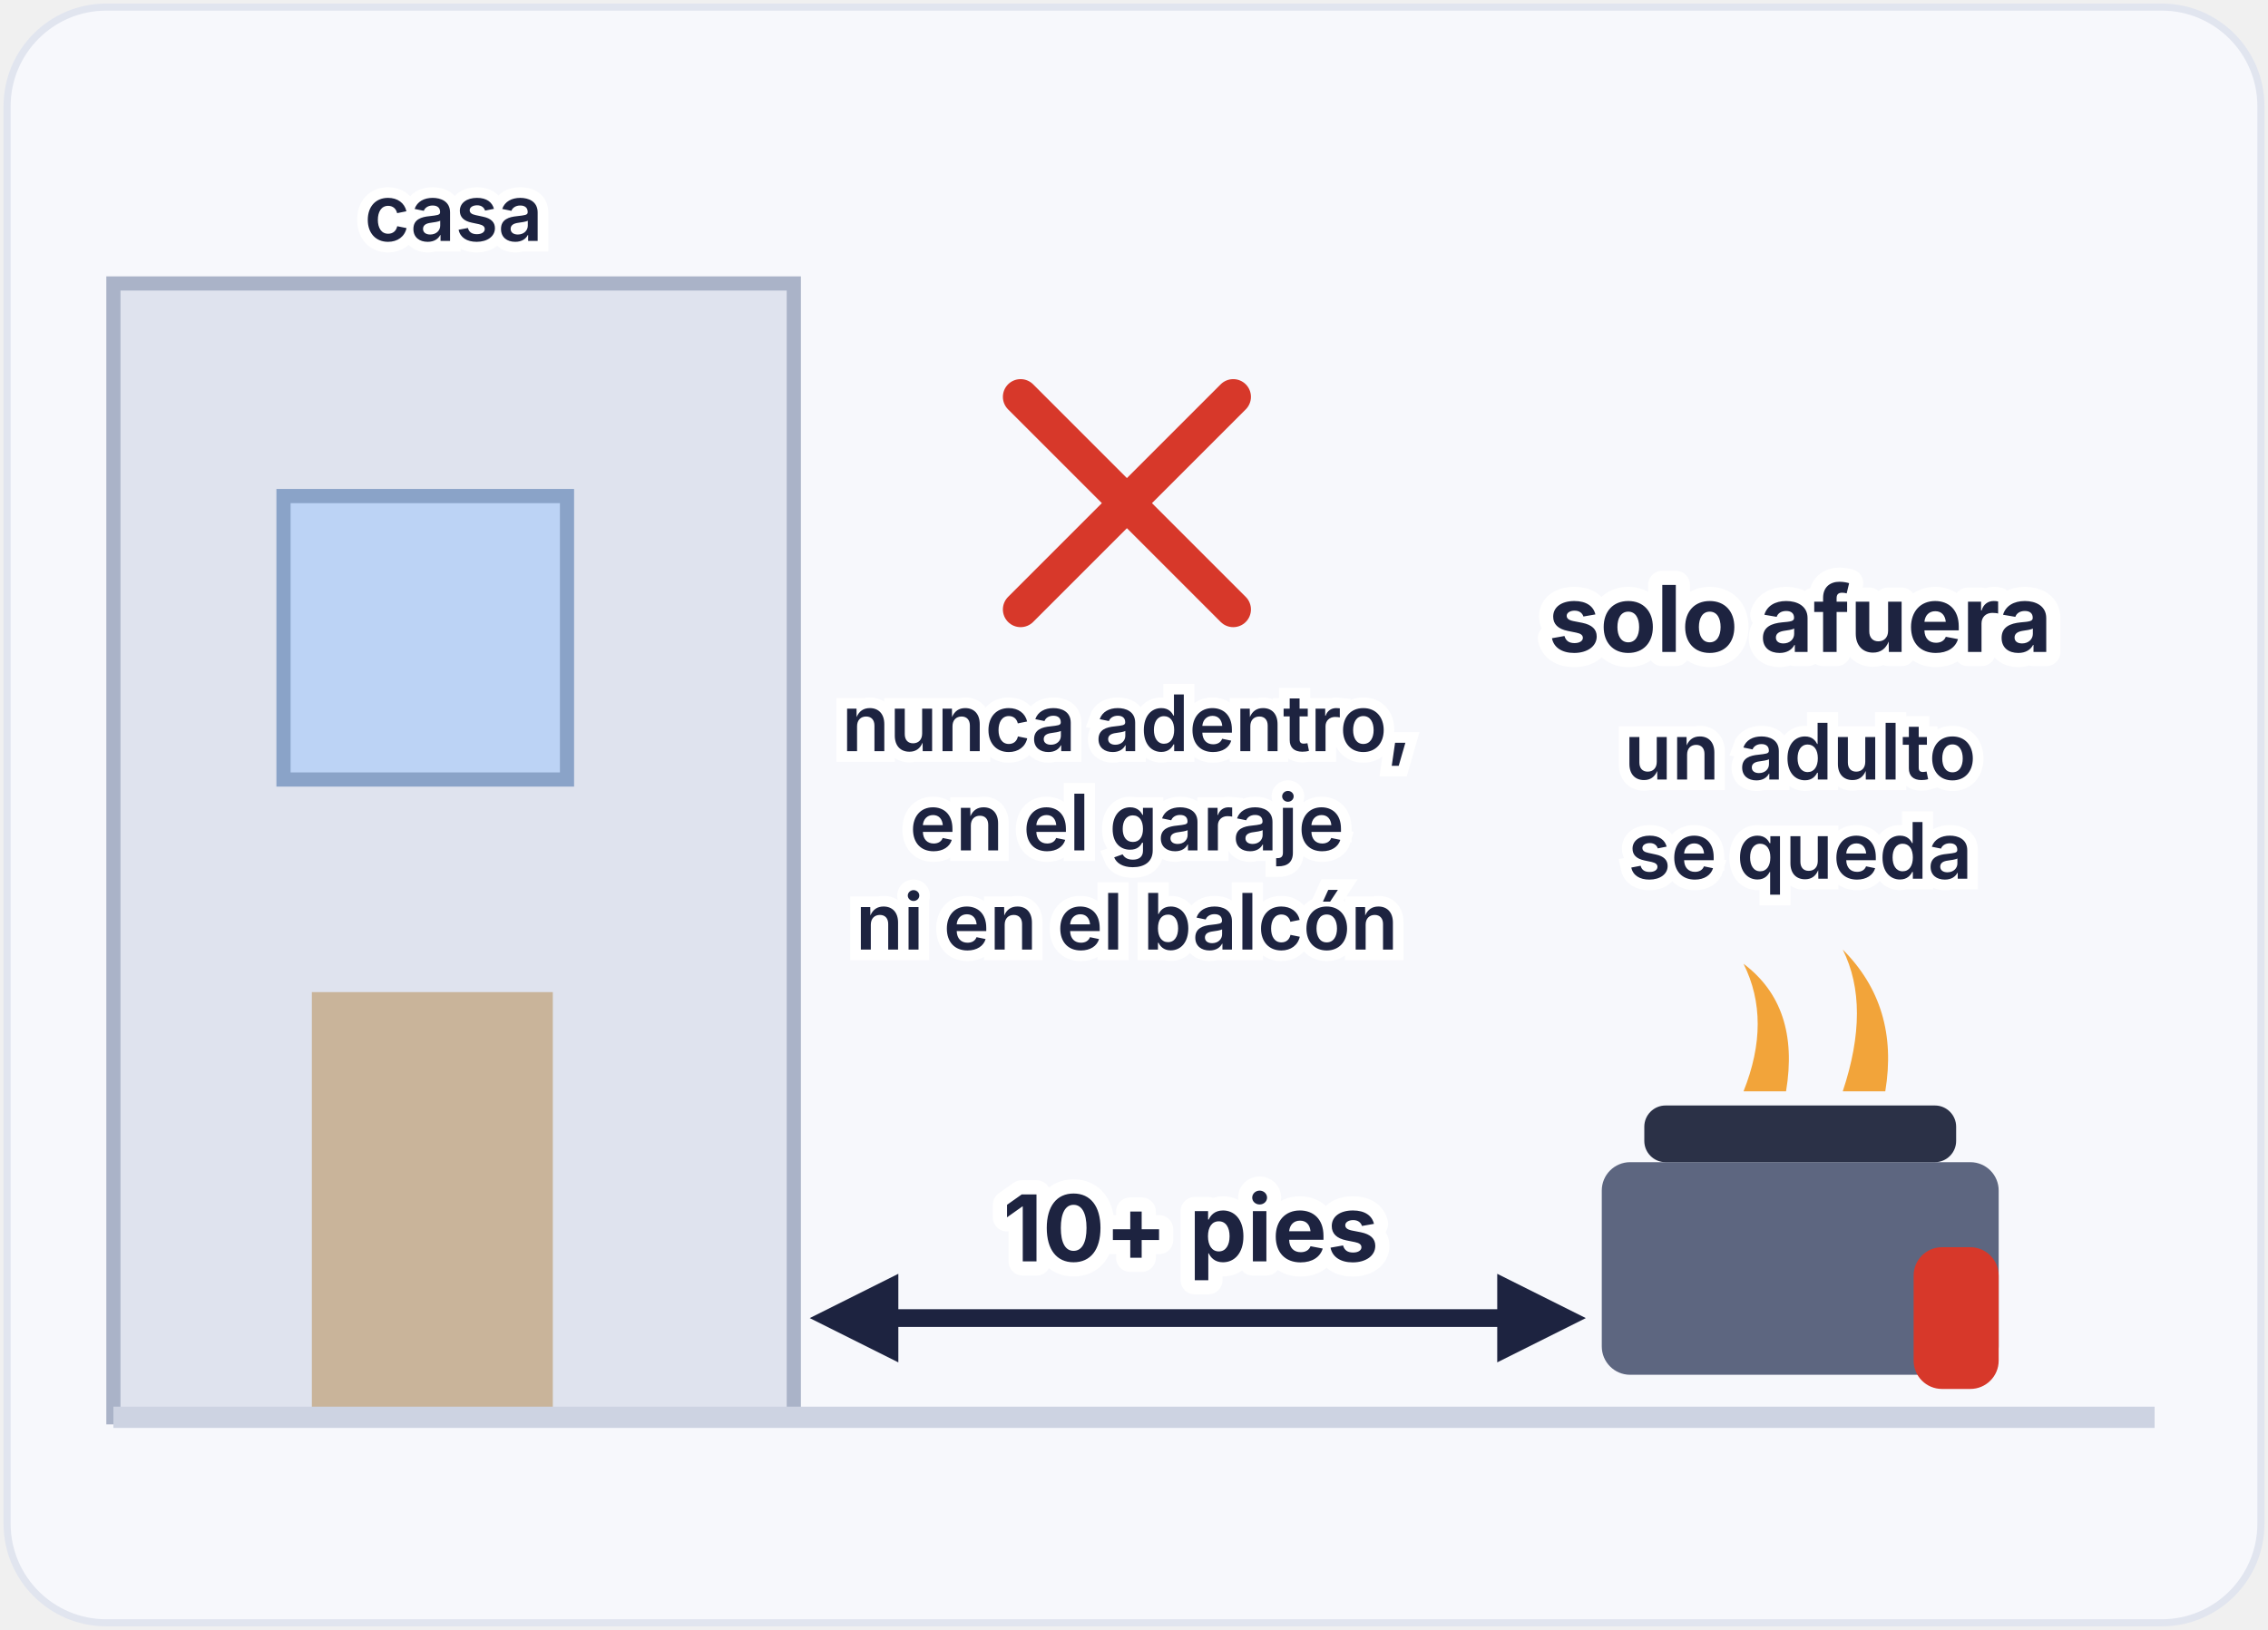
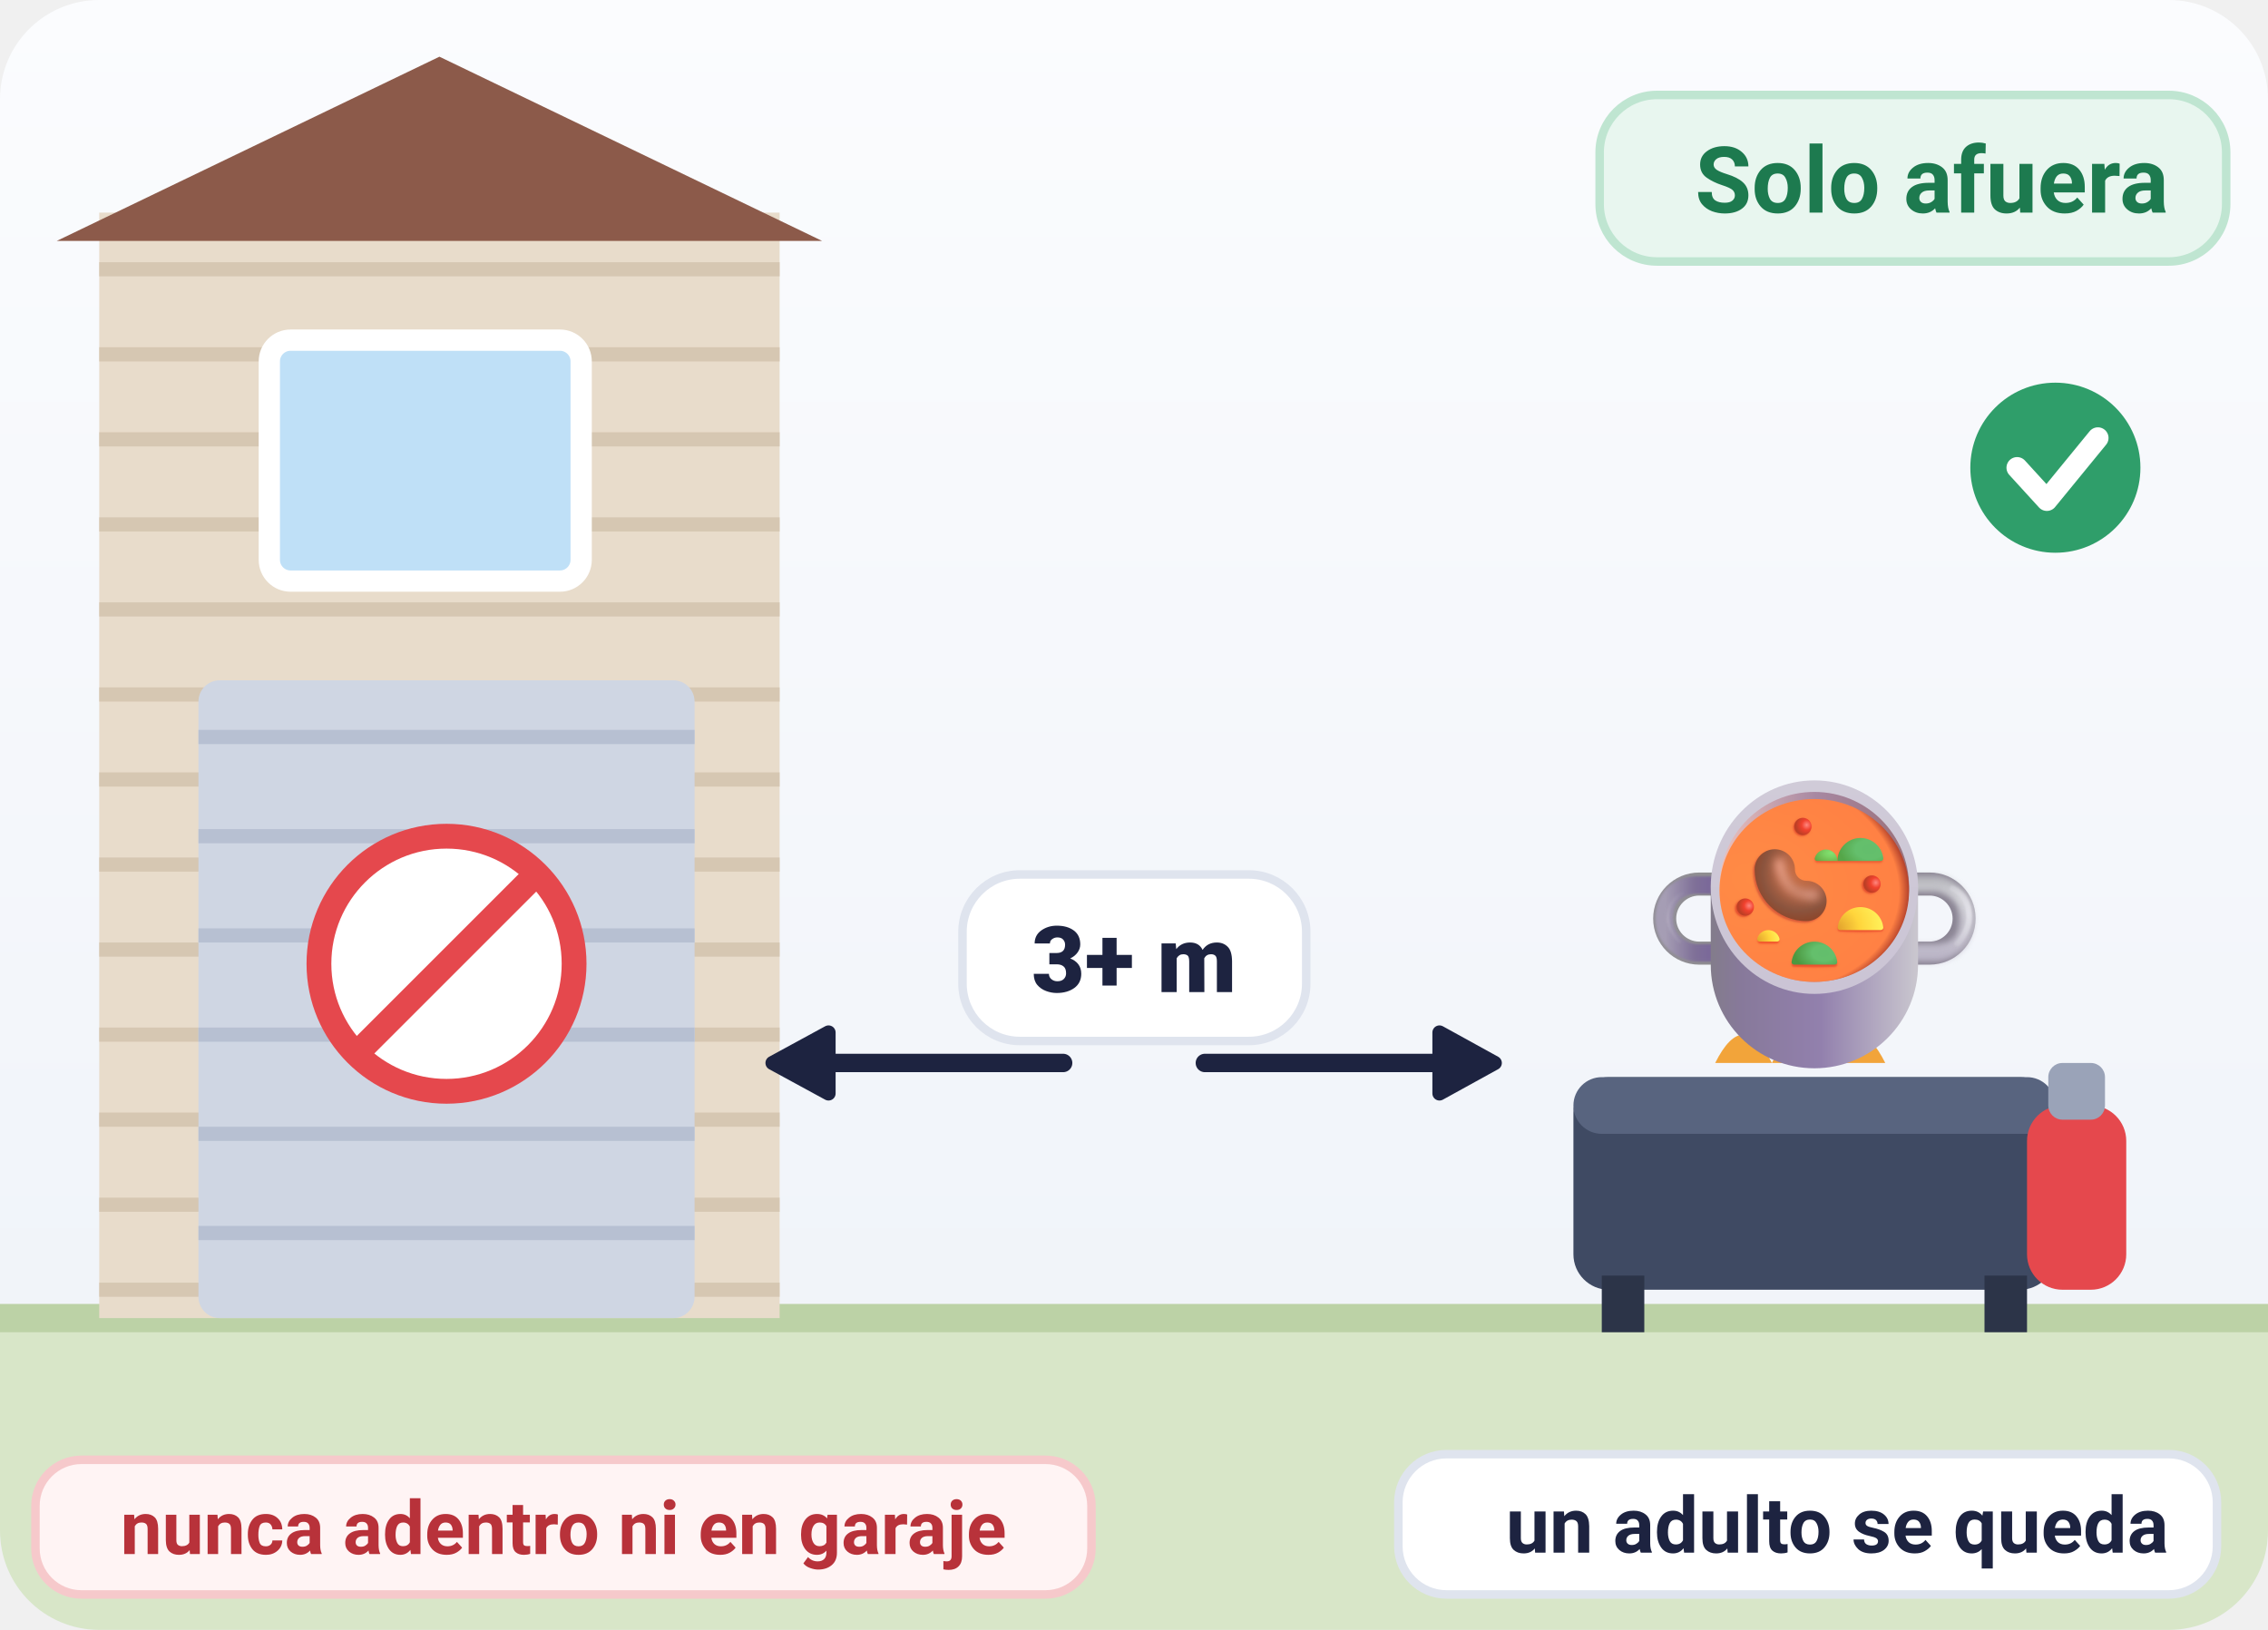
- <svg xmlns="http://www.w3.org/2000/svg" viewBox="0 0 320 230" role="img" aria-label="Estufa de campamento: solo afuera, a más de 10 pies de la casa, nunca en el garaje o balcón; un adulto se queda">
+ <svg xmlns="http://www.w3.org/2000/svg" viewBox="0 0 320 230" role="img" aria-label="Estufa de campamento o parrilla: solo afuera, a más de 3 metros de la casa, nunca adentro ni en el garaje. Un adulto se queda con ella.">
  <defs>
-     <marker id="ah" viewBox="0 0 10 10" refX="7" refY="5" markerWidth="5" markerHeight="5" orient="auto-start-reverse">
-       <path d="M0 0 L10 5 L0 10 z" fill="#1d2340" />
-     </marker>
-     <marker id="ahr" viewBox="0 0 10 10" refX="7" refY="5" markerWidth="5" markerHeight="5" orient="auto-start-reverse">
-       <path d="M0 0 L10 5 L0 10 z" fill="#d7382a" />
-     </marker>
-     <style>.lb{font:700 13px system-ui,-apple-system,sans-serif;fill:#1d2340;paint-order:stroke;stroke:#fff;stroke-width:4px;stroke-linejoin:round}.sm{font:600 11px system-ui,-apple-system,sans-serif;fill:#1d2340;paint-order:stroke;stroke:#fff;stroke-width:3px}.big{font:800 18px system-ui,-apple-system,sans-serif;fill:#1d2340}.rd{fill:#d7382a}</style>
+     <linearGradient id="bg" x1="0" y1="0" x2="0" y2="1">
+       <stop offset="0" stop-color="#fbfcfe" />
+       <stop offset="1" stop-color="#eef2f8" />
+     </linearGradient>
+     <clipPath id="card">
+       <rect x="0" y="0" width="320" height="230" rx="14" />
+     </clipPath>
+     <symbol id="s0_sym" viewBox="0 0 32 32" fill="none">
+       <path fill-rule="evenodd" clip-rule="evenodd" d="M2 17C2 14.79 3.79 13 6 13H12V21H6C3.791 21 2 19.21 2 17ZM6 15C4.895 15 4 15.9 4 17C4 18.1 4.9 19 6 19H10V15H6Z" fill="url(#s0_13)" />
+       <path fill-rule="evenodd" clip-rule="evenodd" d="M20 13H26C28.209 13 30 14.79 30 17C30 19.21 28.21 21 26 21H20V13ZM22 15V19H26C27.105 19 28 18.1 28 17C28 15.9 27.1 15 26 15H22Z" fill="url(#s0_14)" />
+       <g filter="url(#s0_0)">
+         <path fill-rule="evenodd" clip-rule="evenodd" d="M4.535 15.2C4.137 15.46 3.72 15.96 3.72 17.03C3.719 17.82 4.07 18.35 4.51 18.7C4.988 19.08 5.52 19.22 5.76 19.22H7.359C7.774 19.22 8.11 19.55 8.11 19.97C8.109 20.38 7.77 20.72 7.36 20.72H5.758C5.148 20.72 4.29 20.44 3.58 19.87C2.839 19.28 2.22 18.34 2.22 17.03C2.219 15.47 2.88 14.5 3.7 13.95C4.474 13.43 5.32 13.34 5.7 13.34H7.64L7.641 14.09L7.641 14.84H5.695C5.504 14.84 4.98 14.9 4.54 15.2ZM8.391 14.09C8.391 14.5 8.05 14.84 7.64 14.84L7.641 14.09L7.64 13.34C8.054 13.34 8.39 13.67 8.39 14.09Z" fill="url(#s0_15)" />
+       </g>
+       <g filter="url(#s0_1)">
+         <path fill-rule="evenodd" clip-rule="evenodd" d="M27.909 15.26C28.307 15.6 28.7 16.17 28.7 17.09C28.703 17.99 28.35 18.49 27.99 18.79C27.605 19.11 26.75 19.22 26.5 19.22H24.944C24.53 19.22 24.19 19.55 24.19 19.97C24.194 20.38 24.53 20.72 24.94 20.72H26.498C27.069 20.72 27.87 20.5 28.55 19.94C29.257 19.36 29.78 18.43 29.78 17.09C29.781 15.7 29.19 14.73 28.49 14.13C27.979 13.68 27.26 13.28 26.56 13.28H24.672L24.672 14.03V14.652C25.291 14.65 25.86 14.65 26.46 14.65C26.953 14.65 27.62 15.01 27.91 15.26ZM23.922 14.03C23.922 14.45 24.26 14.65 24.67 14.65V14.031L24.672 13.28C24.258 13.28 23.92 13.62 23.92 14.03Z" fill="url(#s0_16)" />
+       </g>
+       <path d="M7 14H25V21C25 25.97 20.97 30 16 30V30C11.029 30 7 25.97 7 21V14Z" fill="url(#s0_17)" />
+       <ellipse cx="16" cy="14.27" rx="9" ry="9.27" fill="url(#s0_18)" />
+       <ellipse cx="15.99" cy="14.25" rx="8.23" ry="8.25" fill="url(#s0_19)" />
+       <ellipse cx="15.99" cy="14.56" rx="8.23" ry="7.94" fill="url(#s0_20)" />
+       <g filter="url(#s0_2)">
+         <path d="M20 16.11C19.357 16.11 18.22 17.04 18.03 17.88C17.998 18.01 18.1 18.12 18.23 18.12C18.572 18.14 19.24 18.17 20 18.17C20.756 18.17 21.43 18.14 21.77 18.12C21.899 18.12 22 18.01 21.97 17.88C21.779 17.1 20.72 16.11 20 16.11Z" fill="#EB502E" />
+       </g>
+       <g filter="url(#s0_3)">
+         <path d="M16 19.17C15.357 19.17 14.22 20.11 14.03 20.94C13.998 21.07 14.1 21.18 14.23 21.19C14.572 21.2 15.24 21.23 16 21.23C16.756 21.23 17.43 21.2 17.77 21.19C17.899 21.18 18 21.07 17.97 20.94C17.779 20.16 16.72 19.17 16 19.17Z" fill="#EB502E" />
+       </g>
+       <path d="M20 16C18.98 16 18.14 16.76 18.02 17.75C17.998 17.89 18.11 18 18.25 18H21.75C21.888 18 22 17.89 21.98 17.75C21.862 16.76 21.02 16 20 16Z" fill="url(#s0_21)" />
+       <g filter="url(#s0_4)">
+         <path fill-rule="evenodd" clip-rule="evenodd" d="M17.985 12.16C17.985 11.07 18.87 10.19 19.96 10.19C20.973 10.19 21.8 10.94 21.93 11.91C21.945 12.04 21.83 12.16 21.69 12.16H17.985ZM16.037 11.91C16.148 11.48 16.53 11.17 17 11.17C17.542 11.17 17.99 11.61 17.99 12.16H16.256C16.118 12.16 16 12.04 16.04 11.91Z" fill="#F15C31" />
+       </g>
+       <path d="M20 10C18.895 10 18 10.9 18 12H21.75C21.888 12 22 11.89 21.98 11.75C21.862 10.76 21.02 10 20 10Z" fill="url(#s0_22)" />
+       <path d="M17 11C16.533 11 16.14 11.32 16.03 11.75C15.997 11.89 16.11 12 16.25 12H18C18 11.45 17.55 11 17 11Z" fill="url(#s0_23)" />
+       <g filter="url(#s0_5)">
+         <path d="M11.996 18.17C11.553 18.17 11.18 18.49 11.08 18.92C11.044 19.06 11.16 19.17 11.3 19.17H12.695C12.833 19.17 12.95 19.06 12.92 18.92C12.811 18.49 12.44 18.17 12 18.17Z" fill="#F1512A" />
+       </g>
+       <path d="M12 18C11.533 18 11.14 18.32 11.03 18.75C10.997 18.89 11.11 19 11.25 19H12.75C12.888 19 13 18.89 12.97 18.75C12.859 18.32 12.47 18 12 18Z" fill="url(#s0_24)" />
+       <path d="M16 19C14.98 19 14.14 19.76 14.02 20.75C13.998 20.89 14.11 21 14.25 21H17.75C17.888 21 18 20.89 17.98 20.75C17.862 19.76 17.02 19 16 19Z" fill="url(#s0_25)" />
+       <g filter="url(#s0_6)">
+         <circle cx="9.84" cy="16.12" r="0.75" fill="#E44F2E" />
+       </g>
+       <g filter="url(#s0_7)">
+         <circle cx="20.86" cy="14.1" r="0.75" fill="#E44F2E" />
+       </g>
+       <circle cx="10" cy="16" r="0.75" fill="url(#s0_26)" />
+       <g filter="url(#s0_8)">
+         <circle cx="14.91" cy="9.09" r="0.75" fill="#E44F2E" />
+       </g>
+       <circle cx="15" cy="9" r="0.75" fill="url(#s0_27)" />
+       <circle cx="21" cy="14" r="0.75" fill="url(#s0_28)" />
+       <g filter="url(#s0_9)">
+         <path fill-rule="evenodd" clip-rule="evenodd" d="M12.422 11.13C13.388 11.13 14.17 11.91 14.17 12.88C14.172 13.43 14.62 13.87 15.17 13.87C16.133 13.87 16.92 14.66 16.92 15.62C16.917 16.59 16.13 17.37 15.17 17.37C12.684 17.37 10.67 15.36 10.67 12.88C10.672 11.91 11.46 11.13 12.42 11.13Z" fill="#D95B39" />
+       </g>
+       <path fill-rule="evenodd" clip-rule="evenodd" d="M12.561 10.98C13.528 10.98 14.31 11.76 14.31 12.73C14.311 13.28 14.76 13.72 15.31 13.72C16.273 13.72 17.06 14.5 17.06 15.47C17.056 16.44 16.27 17.22 15.31 17.22C12.824 17.22 10.81 15.21 10.81 12.73C10.811 11.76 11.59 10.98 12.56 10.98Z" fill="url(#s0_29)" />
+       <g filter="url(#s0_10)">
+         <path d="M12.969 12.16C13.026 12.61 13.19 13.55 13.91 14.27C14.619 14.98 16.03 14.97 16.03 14.97" stroke="url(#s0_30)" stroke-width="0.75" stroke-linecap="round" />
+       </g>
+       <g filter="url(#s0_11)">
+         <path d="M4.297 19.02C3.958 18.75 3.27 17.85 3.27 16.95C3.266 15.17 4.7 14.72 4.7 14.72" stroke="url(#s0_31)" stroke-width="0.25" stroke-linecap="round" />
+       </g>
+       <g filter="url(#s0_12)">
+         <path d="M28.406 19.17C28.745 18.88 29.44 17.87 29.44 16.87C29.438 14.88 28 14.38 28 14.38" stroke="url(#s0_32)" stroke-width="0.5" stroke-linecap="round" />
+       </g>
+       <defs>
+         <filter id="s0_0" x="1.97" y="13.09" width="6.67" height="7.88" filterUnits="userSpaceOnUse" color-interpolation-filters="sRGB">
+           <feFlood flood-opacity="0" result="BackgroundImageFix" />
+           <feBlend mode="normal" in="SourceGraphic" in2="BackgroundImageFix" result="shape" />
+           <feGaussianBlur stdDeviation="0.12" result="effect1_foregroundBlur_18_29109" />
+         </filter>
+         <filter id="s0_1" x="23.42" y="12.78" width="6.86" height="8.44" filterUnits="userSpaceOnUse" color-interpolation-filters="sRGB">
+           <feFlood flood-opacity="0" result="BackgroundImageFix" />
+           <feBlend mode="normal" in="SourceGraphic" in2="BackgroundImageFix" result="shape" />
+           <feGaussianBlur stdDeviation="0.25" result="effect1_foregroundBlur_18_29109" />
+         </filter>
+         <filter id="s0_2" x="17.77" y="15.86" width="4.45" height="2.56" filterUnits="userSpaceOnUse" color-interpolation-filters="sRGB">
+           <feFlood flood-opacity="0" result="BackgroundImageFix" />
+           <feBlend mode="normal" in="SourceGraphic" in2="BackgroundImageFix" result="shape" />
+           <feGaussianBlur stdDeviation="0.12" result="effect1_foregroundBlur_18_29109" />
+         </filter>
+         <filter id="s0_3" x="13.77" y="18.92" width="4.45" height="2.56" filterUnits="userSpaceOnUse" color-interpolation-filters="sRGB">
+           <feFlood flood-opacity="0" result="BackgroundImageFix" />
+           <feBlend mode="normal" in="SourceGraphic" in2="BackgroundImageFix" result="shape" />
+           <feGaussianBlur stdDeviation="0.12" result="effect1_foregroundBlur_18_29109" />
+         </filter>
+         <filter id="s0_4" x="15.78" y="9.94" width="6.4" height="2.47" filterUnits="userSpaceOnUse" color-interpolation-filters="sRGB">
+           <feFlood flood-opacity="0" result="BackgroundImageFix" />
+           <feBlend mode="normal" in="SourceGraphic" in2="BackgroundImageFix" result="shape" />
+           <feGaussianBlur stdDeviation="0.12" result="effect1_foregroundBlur_18_29109" />
+         </filter>
+         <filter id="s0_5" x="10.82" y="17.92" width="2.35" height="1.5" filterUnits="userSpaceOnUse" color-interpolation-filters="sRGB">
+           <feFlood flood-opacity="0" result="BackgroundImageFix" />
+           <feBlend mode="normal" in="SourceGraphic" in2="BackgroundImageFix" result="shape" />
+           <feGaussianBlur stdDeviation="0.12" result="effect1_foregroundBlur_18_29109" />
+         </filter>
+         <filter id="s0_6" x="8.84" y="15.12" width="2" height="2" filterUnits="userSpaceOnUse" color-interpolation-filters="sRGB">
+           <feFlood flood-opacity="0" result="BackgroundImageFix" />
+           <feBlend mode="normal" in="SourceGraphic" in2="BackgroundImageFix" result="shape" />
+           <feGaussianBlur stdDeviation="0.12" result="effect1_foregroundBlur_18_29109" />
+         </filter>
+         <filter id="s0_7" x="19.86" y="13.1" width="2" height="2" filterUnits="userSpaceOnUse" color-interpolation-filters="sRGB">
+           <feFlood flood-opacity="0" result="BackgroundImageFix" />
+           <feBlend mode="normal" in="SourceGraphic" in2="BackgroundImageFix" result="shape" />
+           <feGaussianBlur stdDeviation="0.12" result="effect1_foregroundBlur_18_29109" />
+         </filter>
+         <filter id="s0_8" x="13.91" y="8.09" width="2" height="2" filterUnits="userSpaceOnUse" color-interpolation-filters="sRGB">
+           <feFlood flood-opacity="0" result="BackgroundImageFix" />
+           <feBlend mode="normal" in="SourceGraphic" in2="BackgroundImageFix" result="shape" />
+           <feGaussianBlur stdDeviation="0.12" result="effect1_foregroundBlur_18_29109" />
+         </filter>
+         <filter id="s0_9" x="10.42" y="10.88" width="6.74" height="6.74" filterUnits="userSpaceOnUse" color-interpolation-filters="sRGB">
+           <feFlood flood-opacity="0" result="BackgroundImageFix" />
+           <feBlend mode="normal" in="SourceGraphic" in2="BackgroundImageFix" result="shape" />
+           <feGaussianBlur stdDeviation="0.12" result="effect1_foregroundBlur_18_29109" />
+         </filter>
+         <filter id="s0_10" x="11.84" y="11.03" width="5.31" height="5.06" filterUnits="userSpaceOnUse" color-interpolation-filters="sRGB">
+           <feFlood flood-opacity="0" result="BackgroundImageFix" />
+           <feBlend mode="normal" in="SourceGraphic" in2="BackgroundImageFix" result="shape" />
+           <feGaussianBlur stdDeviation="0.38" result="effect1_foregroundBlur_18_29109" />
+         </filter>
+         <filter id="s0_11" x="2.89" y="14.34" width="2.19" height="5.05" filterUnits="userSpaceOnUse" color-interpolation-filters="sRGB">
+           <feFlood flood-opacity="0" result="BackgroundImageFix" />
+           <feBlend mode="normal" in="SourceGraphic" in2="BackgroundImageFix" result="shape" />
+           <feGaussianBlur stdDeviation="0.12" result="effect1_foregroundBlur_18_29109" />
+         </filter>
+         <filter id="s0_12" x="27.5" y="13.87" width="2.44" height="5.8" filterUnits="userSpaceOnUse" color-interpolation-filters="sRGB">
+           <feFlood flood-opacity="0" result="BackgroundImageFix" />
+           <feBlend mode="normal" in="SourceGraphic" in2="BackgroundImageFix" result="shape" />
+           <feGaussianBlur stdDeviation="0.12" result="effect1_foregroundBlur_18_29109" />
+         </filter>
+         <linearGradient id="s0_13" x1="7" y1="16.25" x2="1.78" y2="16.25" gradientUnits="userSpaceOnUse">
+           <stop stop-color="#8E8D8F" />
+           <stop offset="1" stop-color="#939099" />
+         </linearGradient>
+         <linearGradient id="s0_14" x1="25" y1="17" x2="32.88" y2="17" gradientUnits="userSpaceOnUse">
+           <stop stop-color="#898391" />
+           <stop offset="0.4" stop-color="#8C8695" />
+           <stop offset="1" stop-color="#898391" stop-opacity="0" />
+         </linearGradient>
+         <linearGradient id="s0_15" x1="6.78" y1="16.19" x2="1.81" y2="16.19" gradientUnits="userSpaceOnUse">
+           <stop stop-color="#7B6999" />
+           <stop offset="0.24" stop-color="#7F7098" />
+           <stop offset="0.75" stop-color="#A59DB4" />
+         </linearGradient>
+         <linearGradient id="s0_16" x1="25.51" y1="20.44" x2="25.51" y2="13.5" gradientUnits="userSpaceOnUse">
+           <stop stop-color="#BAB4C6" />
+           <stop offset="0.74" stop-color="#D3D3D8" />
+           <stop offset="1" stop-color="#B6B6BC" />
+         </linearGradient>
+         <linearGradient id="s0_17" x1="7" y1="21.25" x2="25" y2="21.25" gradientUnits="userSpaceOnUse">
+           <stop stop-color="#837C8B" />
+           <stop offset="0.14" stop-color="#87799A" />
+           <stop offset="0.53" stop-color="#9280AD" />
+           <stop offset="1" stop-color="#CAC7CF" />
+         </linearGradient>
+         <linearGradient id="s0_18" x1="16" y1="5" x2="16" y2="23.53" gradientUnits="userSpaceOnUse">
+           <stop stop-color="#D0CBD8" />
+           <stop offset="1" stop-color="#CBC4D5" />
+         </linearGradient>
+         <linearGradient id="s0_19" x1="7.77" y1="11.19" x2="24.22" y2="11.19" gradientUnits="userSpaceOnUse">
+           <stop stop-color="#ECC1BC" />
+           <stop offset="0.51" stop-color="#A788A2" />
+           <stop offset="1" stop-color="#9A7079" />
+         </linearGradient>
+         <radialGradient id="s0_20" cx="0" cy="0" r="1" gradientUnits="userSpaceOnUse" gradientTransform="translate(10.69 13.62) rotate(11.06) scale(14.17 10.65)">
+           <stop stop-color="#FF8B45" />
+           <stop offset="0.9" stop-color="#FF8144" />
+           <stop offset="0.96" stop-color="#B9462D" />
+         </radialGradient>
+         <radialGradient id="s0_21" cx="0" cy="0" r="1" gradientUnits="userSpaceOnUse" gradientTransform="translate(17.81 18) rotate(-13.93) scale(4.15)">
+           <stop stop-color="#DE9A2B" />
+           <stop offset="0.51" stop-color="#FFD53C" />
+           <stop offset="1" stop-color="#FFF15A" />
+         </radialGradient>
+         <radialGradient id="s0_22" cx="0" cy="0" r="1" gradientUnits="userSpaceOnUse" gradientTransform="translate(20.78 11) rotate(92.01) scale(1.78 2.59)">
+           <stop stop-color="#63BE6C" />
+           <stop offset="0.47" stop-color="#64BF6C" />
+           <stop offset="1" stop-color="#55A649" />
+         </radialGradient>
+         <radialGradient id="s0_23" cx="0" cy="0" r="1" gradientUnits="userSpaceOnUse" gradientTransform="translate(17.45 11.31) rotate(90) scale(1.86 3)">
+           <stop stop-color="#82E270" />
+           <stop offset="0.19" stop-color="#7AD263" />
+           <stop offset="0.63" stop-color="#619F39" />
+         </radialGradient>
+         <radialGradient id="s0_24" cx="0" cy="0" r="1" gradientUnits="userSpaceOnUse" gradientTransform="translate(10.91 19) rotate(-13.93) scale(2.08)">
+           <stop stop-color="#DE9A2B" />
+           <stop offset="0.61" stop-color="#FFD53C" />
+           <stop offset="1" stop-color="#FFF15A" />
+         </radialGradient>
+         <radialGradient id="s0_25" cx="0" cy="0" r="1" gradientUnits="userSpaceOnUse" gradientTransform="translate(16.78 20) rotate(93.52) scale(2.04 2.96)">
+           <stop stop-color="#63BE6C" />
+           <stop offset="0.33" stop-color="#64BF6C" />
+           <stop offset="0.85" stop-color="#4C9840" />
+         </radialGradient>
+         <radialGradient id="s0_26" cx="0" cy="0" r="1" gradientUnits="userSpaceOnUse" gradientTransform="translate(10.33 15.88) rotate(110.76) scale(0.94)">
+           <stop stop-color="#FF877F" />
+           <stop offset="0.47" stop-color="#F1412E" />
+           <stop offset="1" stop-color="#BD3F25" />
+         </radialGradient>
+         <radialGradient id="s0_27" cx="0" cy="0" r="1" gradientUnits="userSpaceOnUse" gradientTransform="translate(15.33 8.87) rotate(110.76) scale(0.94)">
+           <stop stop-color="#FF877F" />
+           <stop offset="0.47" stop-color="#F1412E" />
+           <stop offset="1" stop-color="#BD3F25" />
+         </radialGradient>
+         <radialGradient id="s0_28" cx="0" cy="0" r="1" gradientUnits="userSpaceOnUse" gradientTransform="translate(21.33 13.88) rotate(110.76) scale(0.94)">
+           <stop stop-color="#FF877F" />
+           <stop offset="0.47" stop-color="#F1412E" />
+           <stop offset="1" stop-color="#BD3F25" />
+         </radialGradient>
+         <radialGradient id="s0_29" cx="0" cy="0" r="1" gradientUnits="userSpaceOnUse" gradientTransform="translate(14.75 13.06) rotate(101.11) scale(4.24)">
+           <stop stop-color="#C86D42" />
+           <stop offset="0.46" stop-color="#B06446" />
+           <stop offset="0.77" stop-color="#8B543E" />
+           <stop offset="0.97" stop-color="#8D482D" />
+         </radialGradient>
+         <linearGradient id="s0_30" x1="12.78" y1="12.16" x2="15.88" y2="14.97" gradientUnits="userSpaceOnUse">
+           <stop stop-color="#F1A78F" />
+           <stop offset="0.72" stop-color="#CF8B73" />
+           <stop offset="1" stop-color="#D99A87" />
+         </linearGradient>
+         <radialGradient id="s0_31" cx="0" cy="0" r="1" gradientUnits="userSpaceOnUse" gradientTransform="translate(3.27 17.09) scale(3.08 2.75)">
+           <stop stop-color="#AEA6BC" />
+           <stop offset="1" stop-color="#ACA5BB" stop-opacity="0" />
+         </radialGradient>
+         <radialGradient id="s0_32" cx="0" cy="0" r="1" gradientUnits="userSpaceOnUse" gradientTransform="translate(29.22 16.5) rotate(171.41) scale(4.2 4.17)">
+           <stop stop-color="#E3E2E9" />
+           <stop offset="1" stop-color="#E1E0E7" stop-opacity="0" />
+         </radialGradient>
+       </defs>
+     </symbol>
  </defs>
-   <rect x="1" y="1" width="318" height="228" rx="14" fill="#f7f8fc" stroke="#e1e5ef" />
-   <rect x="16" y="40" width="96" height="160" fill="#dfe3ee" stroke="#aab3c8" stroke-width="2" />
-   <rect x="40" y="70" width="40" height="40" fill="#bcd3f5" stroke="#8aa3c8" stroke-width="2" />
-   <rect x="44" y="140" width="34" height="60" fill="#c9b49a" />
-   <text x="64" y="34" class="sm" text-anchor="middle">casa</text>
-   <line x1="16" y1="200" x2="304" y2="200" stroke="#cdd3e2" stroke-width="3" />
-   <rect x="226" y="164" width="56" height="30" rx="4" fill="#5d6680" />
-   <rect x="232" y="156" width="44" height="8" rx="3" fill="#2b3147" />
-   <path d="M246 154 q4 -10 0 -18 q8 6 6 18z M260 154 q4 -12 0 -20 q8 8 6 20z" fill="#f2a43a" />
-   <rect x="270" y="176" width="12" height="20" rx="4" fill="#d7382a" />
-   <path d="M118 186 L220 186" stroke="#1d2340" stroke-width="2.5" marker-end="url(#ah)" marker-start="url(#ah)" />
-   <text x="168" y="178" class="lb" text-anchor="middle">10+ pies</text>
-   <text x="254" y="92" class="lb" text-anchor="middle">solo afuera</text>
-   <text x="254" y="110" class="sm" text-anchor="middle">un adulto</text>
-   <text x="254" y="124" class="sm" text-anchor="middle">se queda</text>
-   <path d="M144 56 l30 30 M174 56 l-30 30" stroke="#d7382a" stroke-width="5" stroke-linecap="round" />
-   <text x="159" y="106" class="sm" text-anchor="middle">nunca adentro,</text>
-   <text x="159" y="120" class="sm" text-anchor="middle">en el garaje</text>
-   <text x="159" y="134" class="sm" text-anchor="middle">ni en el balcón</text>
+   <style>text{font-family:system-ui,-apple-system,"Segoe UI",Roboto,sans-serif}.halo{paint-order:stroke;stroke:#fff;stroke-width:4px;stroke-linejoin:round}</style>
+   <g clip-path="url(#card)">
+     <rect x="0" y="0" width="320" height="230" rx="14" fill="url(#bg)" />
+     <rect x="0" y="186" width="320" height="60" fill="#d8e6c8" />
+     <rect x="0" y="184" width="320" height="4" fill="#bcd2a6" />
+     <rect x="14" y="30" width="96" height="156" fill="#e8dccb" />
+     <line x1="14" y1="38" x2="110" y2="38" stroke="#d6c7b2" stroke-width="2" />
+     <line x1="14" y1="50" x2="110" y2="50" stroke="#d6c7b2" stroke-width="2" />
+     <line x1="14" y1="62" x2="110" y2="62" stroke="#d6c7b2" stroke-width="2" />
+     <line x1="14" y1="74" x2="110" y2="74" stroke="#d6c7b2" stroke-width="2" />
+     <line x1="14" y1="86" x2="110" y2="86" stroke="#d6c7b2" stroke-width="2" />
+     <line x1="14" y1="98" x2="110" y2="98" stroke="#d6c7b2" stroke-width="2" />
+     <line x1="14" y1="110" x2="110" y2="110" stroke="#d6c7b2" stroke-width="2" />
+     <line x1="14" y1="122" x2="110" y2="122" stroke="#d6c7b2" stroke-width="2" />
+     <line x1="14" y1="134" x2="110" y2="134" stroke="#d6c7b2" stroke-width="2" />
+     <line x1="14" y1="146" x2="110" y2="146" stroke="#d6c7b2" stroke-width="2" />
+     <line x1="14" y1="158" x2="110" y2="158" stroke="#d6c7b2" stroke-width="2" />
+     <line x1="14" y1="170" x2="110" y2="170" stroke="#d6c7b2" stroke-width="2" />
+     <line x1="14" y1="182" x2="110" y2="182" stroke="#d6c7b2" stroke-width="2" />
+     <path d="M8 34 L62.0 8 L116 34Z" fill="#8c5a4a" />
+     <rect x="28" y="96" width="70" height="90" rx="3" fill="#cfd6e3" />
+     <line x1="28" y1="104" x2="98" y2="104" stroke="#b7c0d2" stroke-width="2" />
+     <line x1="28" y1="118" x2="98" y2="118" stroke="#b7c0d2" stroke-width="2" />
+     <line x1="28" y1="132" x2="98" y2="132" stroke="#b7c0d2" stroke-width="2" />
+     <line x1="28" y1="146" x2="98" y2="146" stroke="#b7c0d2" stroke-width="2" />
+     <line x1="28" y1="160" x2="98" y2="160" stroke="#b7c0d2" stroke-width="2" />
+     <line x1="28" y1="174" x2="98" y2="174" stroke="#b7c0d2" stroke-width="2" />
+     <rect x="38" y="48" width="44" height="34" rx="3" fill="#bfe0f7" stroke="#fff" stroke-width="3" />
+     <circle cx="63" cy="136" r="18" fill="#fff" stroke="#e5484d" stroke-width="3.5" />
+     <line x1="50.8" y1="148.2" x2="75.2" y2="123.8" stroke="#e5484d" stroke-width="3.5" stroke-linecap="round" />
+     <g class="pill" data-anchor="middle" transform="translate(17.5 -2.7)">
+       <rect x="-12.5" y="208.7" width="149.0" height="19.0" rx="6.5" fill="#fff4f4" stroke="#f6c9cb" stroke-width="1.2" />
+       <text x="62" y="222" text-anchor="middle" font-size="10.5" font-weight="700" fill="#b8323a">nunca adentro ni en garaje</text>
+     </g>
+     <path d="M150 150 L114 150" fill="none" stroke="#1d2340" stroke-width="2.6" stroke-linecap="round" stroke-linejoin="round" />
+     <polygon points="109,150 116.9,145.7 116.9,154.3" fill="#1d2340" stroke="#1d2340" stroke-width="2" stroke-linejoin="round" />
+     <path d="M170 150 L206 150" fill="none" stroke="#1d2340" stroke-width="2.6" stroke-linecap="round" stroke-linejoin="round" />
+     <polygon points="210.9,150 203.1,154.3 203.1,145.7" fill="#1d2340" stroke="#1d2340" stroke-width="2" stroke-linejoin="round" />
+     <g class="pill" data-anchor="middle">
+       <rect x="135.8" y="123.4" width="48.5" height="23.5" rx="8.1" fill="#ffffff" stroke="#dfe4ee" stroke-width="1.2" />
+       <text x="160" y="140" text-anchor="middle" font-size="13" font-weight="800" fill="#1d2340">3+ m</text>
+     </g>
+     <rect x="222" y="152" width="68" height="30" rx="5" fill="#3f4a63" />
+     <rect x="222" y="152" width="68" height="8" rx="4" fill="#58647f" />
+     <rect x="226" y="180" width="6" height="8" fill="#2c3448" />
+     <rect x="280" y="180" width="6" height="8" fill="#2c3448" />
+     <rect x="286" y="156" width="14" height="26" rx="5" fill="#e5484d" />
+     <rect x="289" y="150" width="8" height="8" rx="2" fill="#9aa3b8" />
+     <path d="M242 150 q4 -8 8 0 q4 -8 8 0 q4 -8 8 0" fill="#f2a43a" />
+     <use href="#s0_sym" x="230" y="102" width="52" height="52" />
+     <circle cx="290" cy="66" r="12" fill="#2f9e6a" />
+     <path d="M284.6 66 L288.8 70.6 L296 61.8" fill="none" stroke="#fff" stroke-width="3" stroke-linecap="round" stroke-linejoin="round" />
+     <g class="pill" data-anchor="end">
+       <rect x="225.7" y="13.4" width="88.4" height="23.5" rx="8.1" fill="#e8f6ef" stroke="#bfe5d1" stroke-width="1.2" />
+       <text x="306" y="30" text-anchor="end" font-size="13" font-weight="700" fill="#1d7a4f">Solo afuera</text>
+     </g>
+     <g class="pill" data-anchor="end" transform="translate(0.0 -2.9)">
+       <rect x="197.3" y="208.1" width="115.5" height="19.8" rx="6.8" fill="#ffffff" stroke="#dfe4ee" stroke-width="1.2" />
+       <text x="306" y="222" text-anchor="end" font-size="11" font-weight="700" fill="#1d2340">un adulto se queda</text>
+     </g>
+   </g>
</svg>
